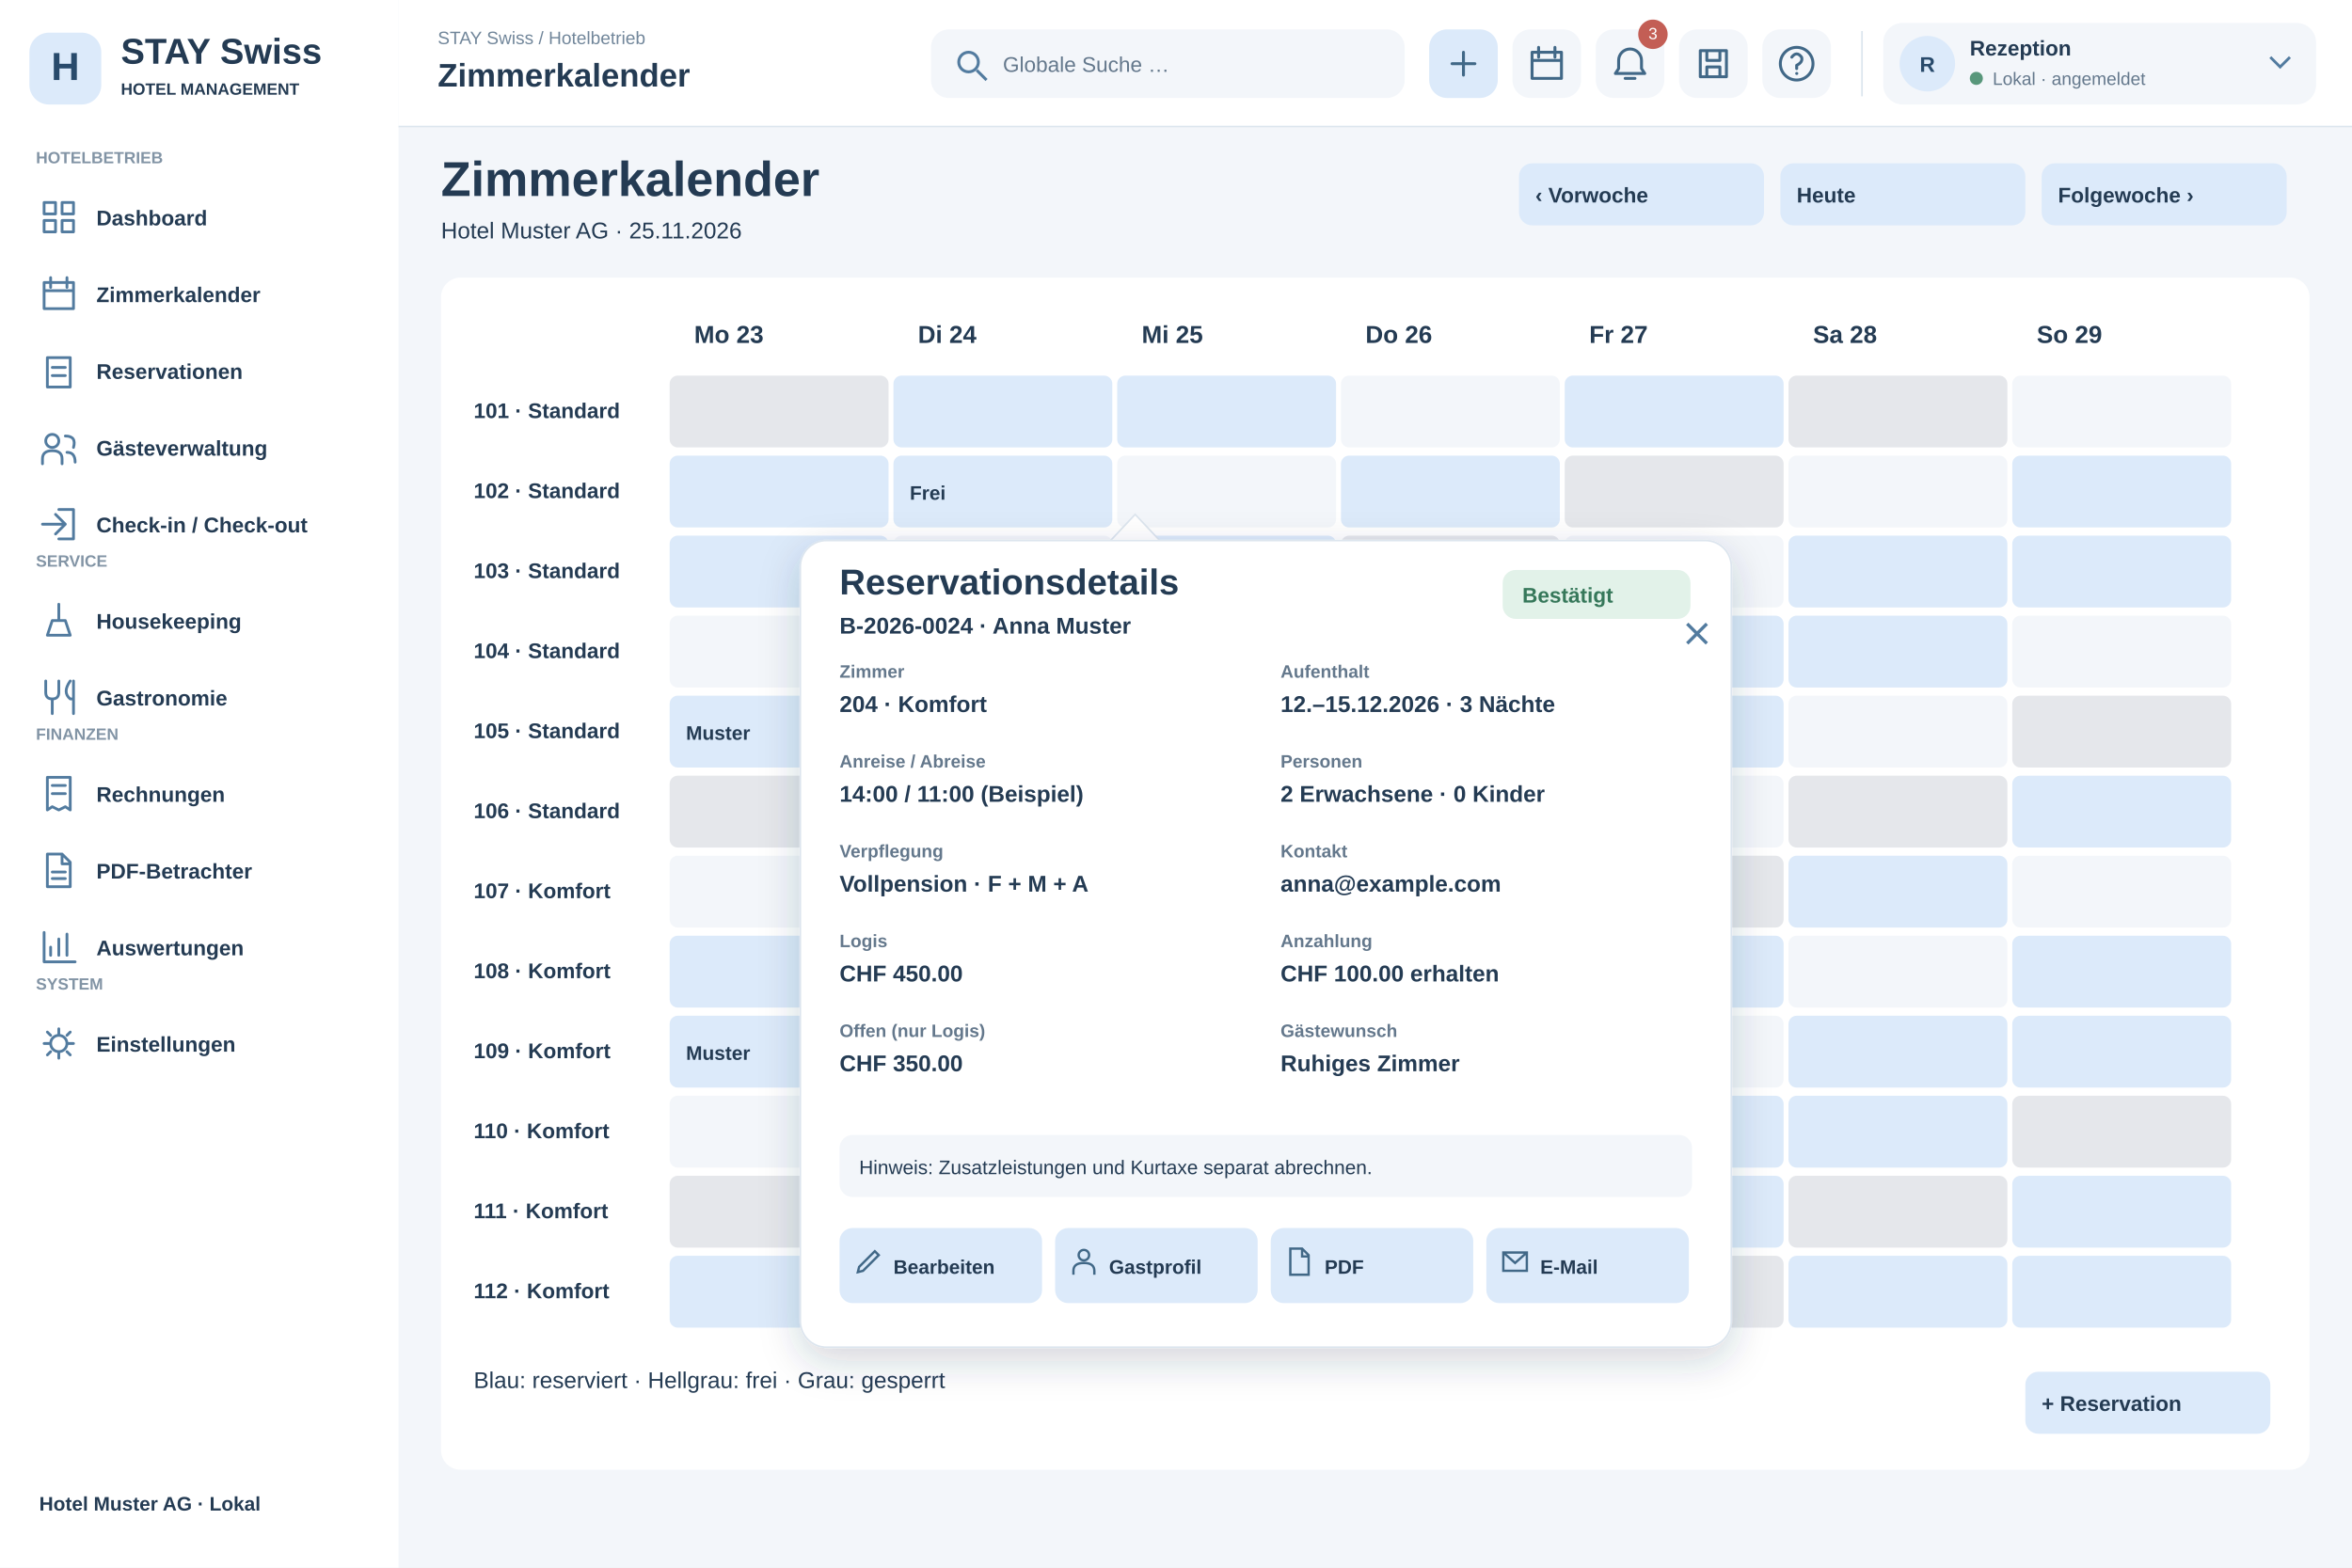
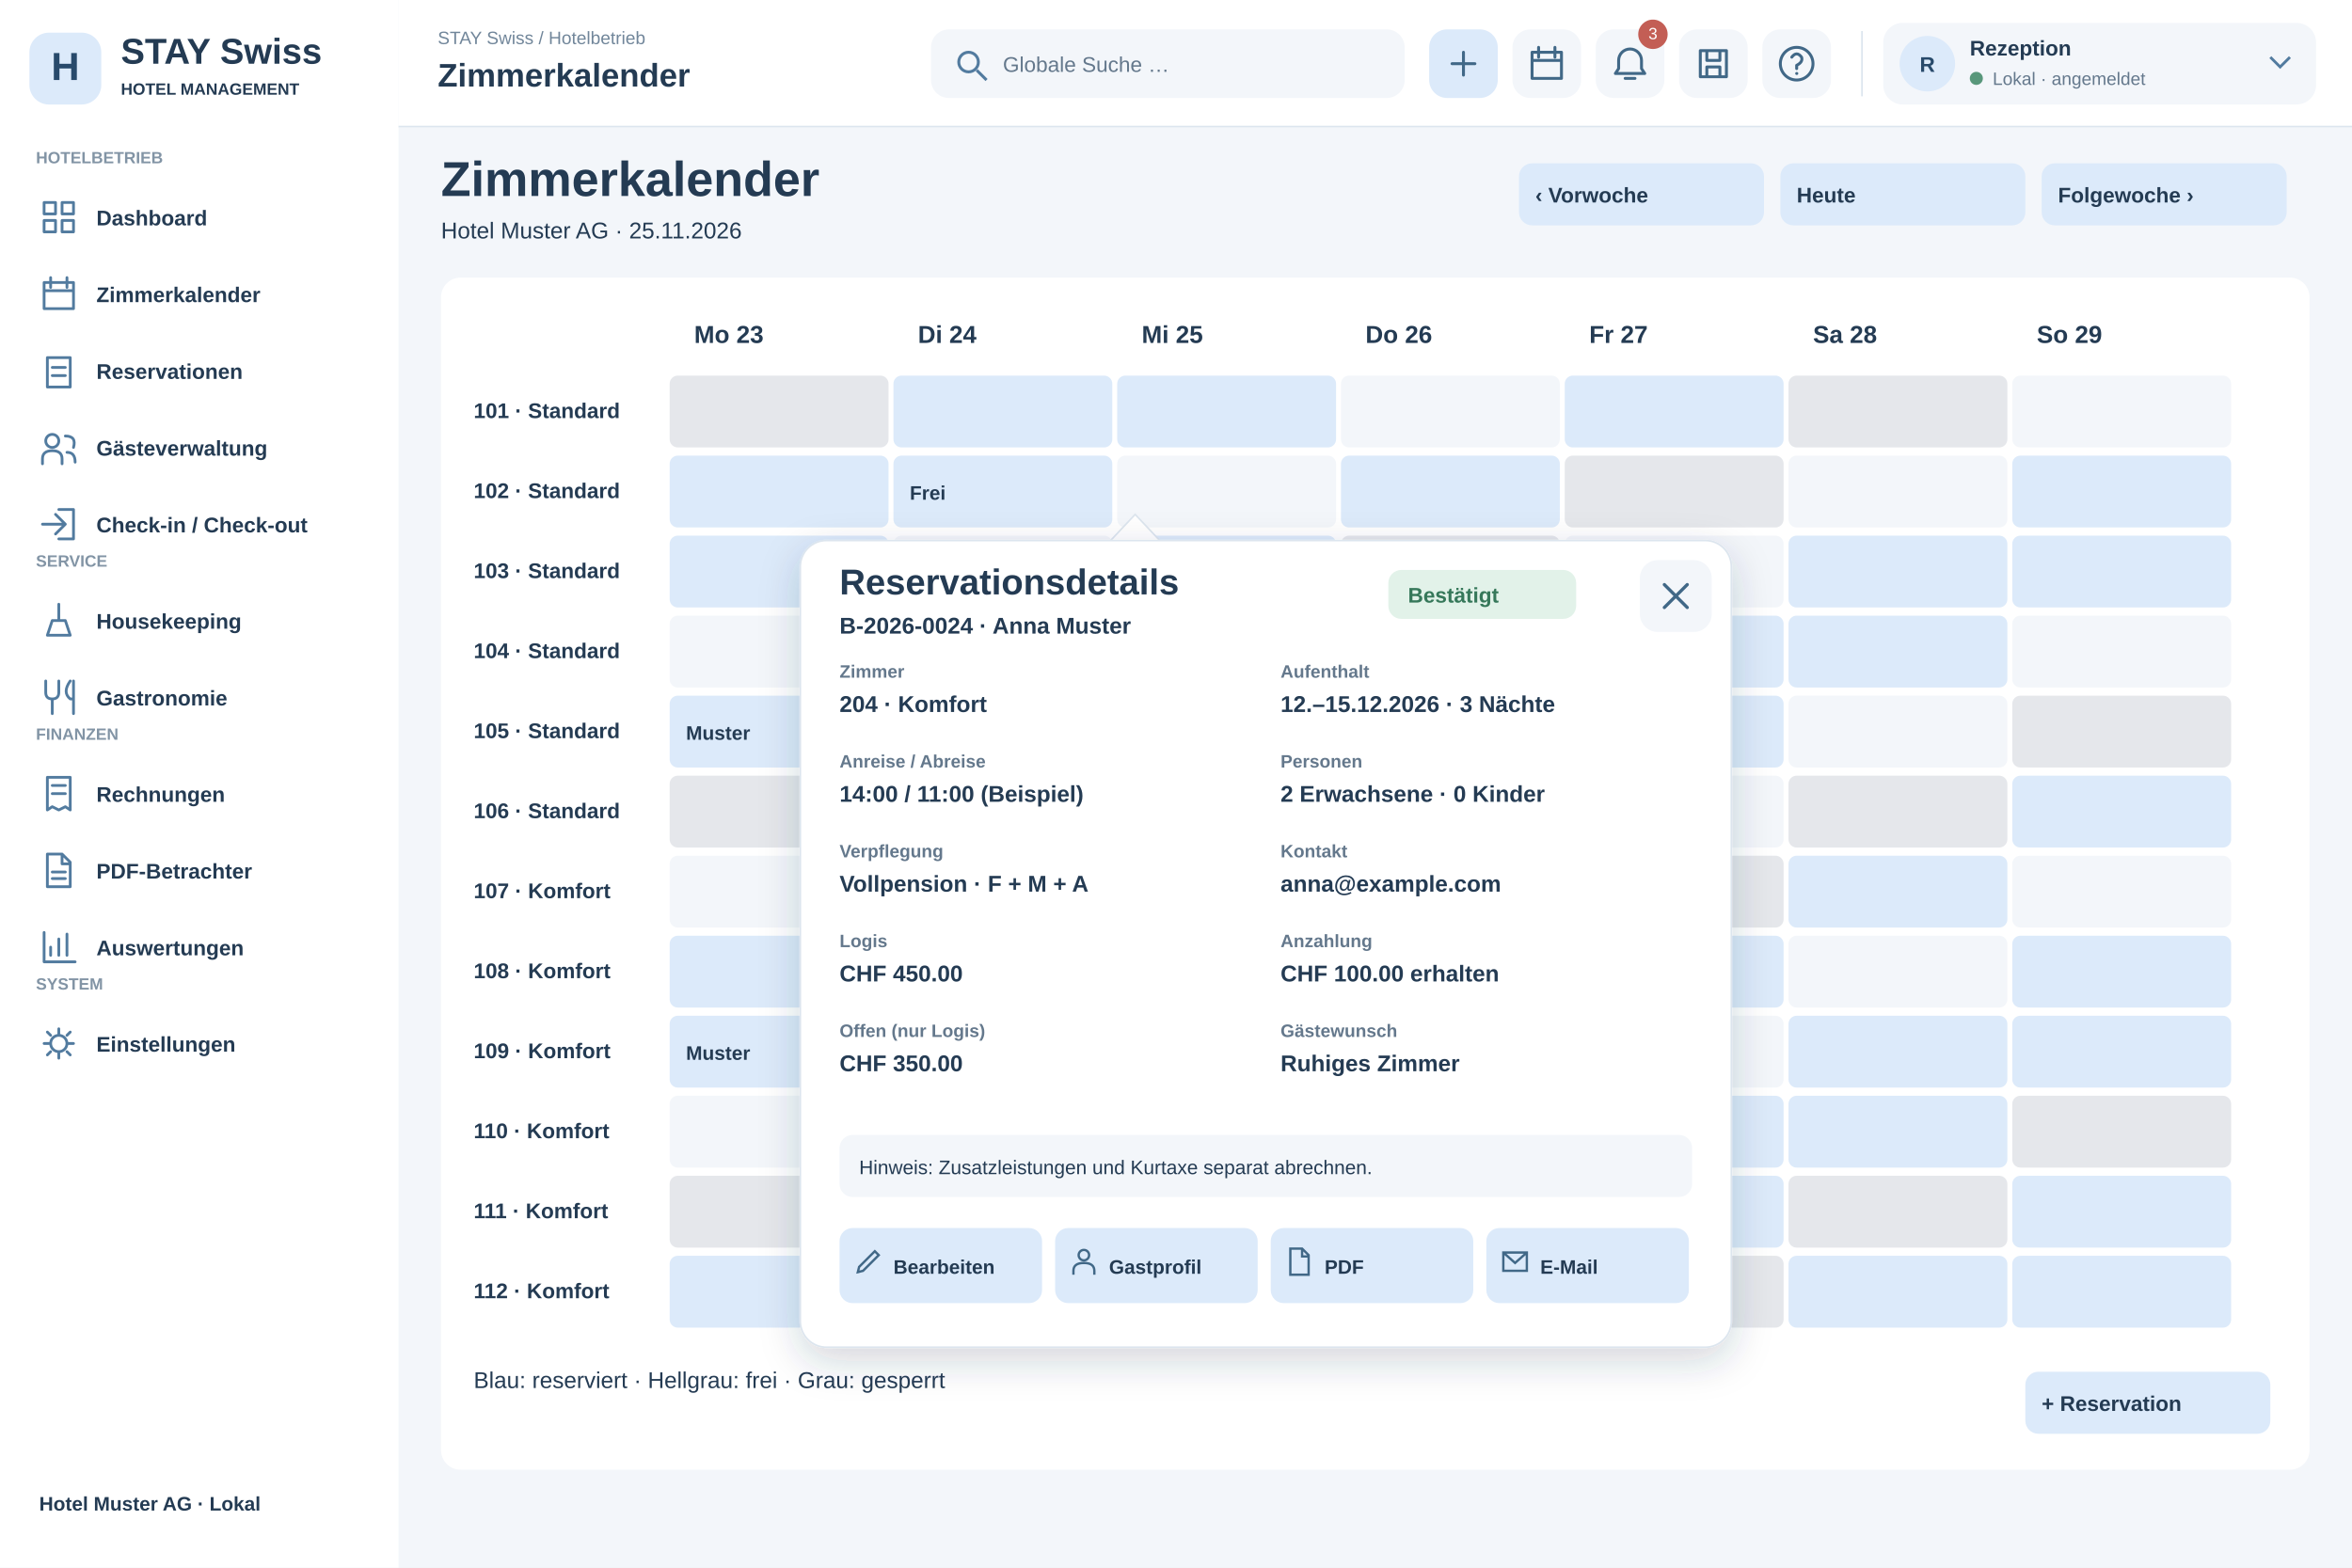
<svg xmlns="http://www.w3.org/2000/svg" width="1440" height="960" viewBox="0 0 1440 960">
  <rect x="0" y="0" width="1440" height="960" fill="#f3f6fa" rx="0" />
  <rect x="0" y="0" width="244" height="960" fill="#fff" rx="0" />
  <rect x="18" y="20" width="44" height="44" fill="#dceafa" rx="12" />
  <text x="40" y="49" font-family="Arial,sans-serif" font-size="24" font-weight="700" fill="#284a6b" text-anchor="middle">H</text>
  <text x="74" y="39" font-family="Arial,sans-serif" font-size="22" font-weight="700" fill="#243b53" text-anchor="start">STAY Swiss</text>
  <text x="74" y="58" font-family="Arial,sans-serif" font-size="10" font-weight="600" fill="#243b53" text-anchor="start">HOTEL MANAGEMENT</text>
  <text x="22" y="100" font-family="Arial,sans-serif" font-size="10" font-weight="700" fill="#8294a5" text-anchor="start">HOTELBETRIEB</text>
  <rect x="12" y="112" width="220" height="42" fill="#fff" rx="9" />
  <g transform="translate(24,121)" fill="none" stroke="#527b9f" stroke-width="1.7" stroke-linecap="round" stroke-linejoin="round">
    <path d="M3 3h7v7H3zM14 3h7v7h-7zM3 14h7v7H3zM14 14h7v7h-7z" />
  </g>
  <text x="59" y="138" font-family="Arial,sans-serif" font-size="13" font-weight="600" fill="#243b53" text-anchor="start">Dashboard</text>
  <rect x="12" y="159" width="220" height="42" fill="#fff" rx="9" />
  <g transform="translate(24,168)" fill="none" stroke="#527b9f" stroke-width="1.7" stroke-linecap="round" stroke-linejoin="round">
    <path d="M3 5h18v16H3zM7 2v6M17 2v6M3 10h18" />
  </g>
  <text x="59" y="185" font-family="Arial,sans-serif" font-size="13" font-weight="600" fill="#243b53" text-anchor="start">Zimmerkalender</text>
  <rect x="12" y="206" width="220" height="42" fill="#fff" rx="9" />
  <g transform="translate(24,215)" fill="none" stroke="#527b9f" stroke-width="1.7" stroke-linecap="round" stroke-linejoin="round">
    <path d="M5 4h14v18H5zM8 10h8M8 15h8" />
  </g>
  <text x="59" y="232" font-family="Arial,sans-serif" font-size="13" font-weight="600" fill="#243b53" text-anchor="start">Reservationen</text>
  <rect x="12" y="253" width="220" height="42" fill="#fff" rx="9" />
  <g transform="translate(24,262)" fill="none" stroke="#527b9f" stroke-width="1.7" stroke-linecap="round" stroke-linejoin="round">
    <path d="M8 12a4 4 0 1 0 0-8a4 4 0 1 0 0 8M2 22v-3q0-5 6-5t6 5v3M16 5q7 0 5 7M17 15q5 0 5 6" />
  </g>
  <text x="59" y="279" font-family="Arial,sans-serif" font-size="13" font-weight="600" fill="#243b53" text-anchor="start">Gästeverwaltung</text>
  <rect x="12" y="300" width="220" height="42" fill="#fff" rx="9" />
  <g transform="translate(24,309)" fill="none" stroke="#527b9f" stroke-width="1.7" stroke-linecap="round" stroke-linejoin="round">
    <path d="M12 3h9v18h-9M2 12h14M10 6l6 6-6 6" />
  </g>
  <text x="59" y="326" font-family="Arial,sans-serif" font-size="13" font-weight="600" fill="#243b53" text-anchor="start">Check-in / Check-out</text>
  <text x="22" y="347" font-family="Arial,sans-serif" font-size="10" font-weight="700" fill="#8294a5" text-anchor="start">SERVICE</text>
  <rect x="12" y="359" width="220" height="42" fill="#fff" rx="9" />
  <g transform="translate(24,368)" fill="none" stroke="#527b9f" stroke-width="1.7" stroke-linecap="round" stroke-linejoin="round">
    <path d="M5 21h14l-3-9H8zM12 12V2" />
  </g>
  <text x="59" y="385" font-family="Arial,sans-serif" font-size="13" font-weight="600" fill="#243b53" text-anchor="start">Housekeeping</text>
  <rect x="12" y="406" width="220" height="42" fill="#fff" rx="9" />
  <g transform="translate(24,415)" fill="none" stroke="#527b9f" stroke-width="1.7" stroke-linecap="round" stroke-linejoin="round">
    <path d="M4 2v7q0 4 4 4t4-4V2M8 13v9M19 2q-5 7 0 11h2M21 2v20" />
  </g>
  <text x="59" y="432" font-family="Arial,sans-serif" font-size="13" font-weight="600" fill="#243b53" text-anchor="start">Gastronomie</text>
  <text x="22" y="453" font-family="Arial,sans-serif" font-size="10" font-weight="700" fill="#8294a5" text-anchor="start">FINANZEN</text>
  <rect x="12" y="465" width="220" height="42" fill="#fff" rx="9" />
  <g transform="translate(24,474)" fill="none" stroke="#527b9f" stroke-width="1.7" stroke-linecap="round" stroke-linejoin="round">
    <path d="M5 2h14v20l-3-2-4 2-4-2-3 2zM8 7h8M8 12h8" />
  </g>
  <text x="59" y="491" font-family="Arial,sans-serif" font-size="13" font-weight="600" fill="#243b53" text-anchor="start">Rechnungen</text>
  <rect x="12" y="512" width="220" height="42" fill="#fff" rx="9" />
  <g transform="translate(24,521)" fill="none" stroke="#527b9f" stroke-width="1.7" stroke-linecap="round" stroke-linejoin="round">
    <path d="M5 2h9l5 5v15H5zM14 2v6h5M8 13h8M8 17h8" />
  </g>
  <text x="59" y="538" font-family="Arial,sans-serif" font-size="13" font-weight="600" fill="#243b53" text-anchor="start">PDF-Betrachter</text>
  <rect x="12" y="559" width="220" height="42" fill="#fff" rx="9" />
  <g transform="translate(24,568)" fill="none" stroke="#527b9f" stroke-width="1.7" stroke-linecap="round" stroke-linejoin="round">
    <path d="M3 3v18h19M7 17v-5M12 17V7M17 17V4" />
  </g>
  <text x="59" y="585" font-family="Arial,sans-serif" font-size="13" font-weight="600" fill="#243b53" text-anchor="start">Auswertungen</text>
  <text x="22" y="606" font-family="Arial,sans-serif" font-size="10" font-weight="700" fill="#8294a5" text-anchor="start">SYSTEM</text>
  <rect x="12" y="618" width="220" height="42" fill="#fff" rx="9" />
  <g transform="translate(24,627)" fill="none" stroke="#527b9f" stroke-width="1.7" stroke-linecap="round" stroke-linejoin="round">
    <path d="M12 3v3M12 18v3M3 12h3M18 12h3M5 5l2 2M17 17l2 2M5 19l2-2M17 7l2-2M12 7a5 5 0 1 0 0 10a5 5 0 1 0 0-10" />
  </g>
  <text x="59" y="644" font-family="Arial,sans-serif" font-size="13" font-weight="600" fill="#243b53" text-anchor="start">Einstellungen</text>
  <text x="24" y="925" font-family="Arial,sans-serif" font-size="12" font-weight="600" fill="#243b53" text-anchor="start">Hotel Muster AG · Lokal</text>
  <text x="270" y="120" font-family="Arial" font-size="30" font-weight="700" fill="#243b53">Zimmerkalender</text>
  <text x="270" y="146" font-family="Arial" font-size="14" font-weight="400" fill="#243b53">Hotel Muster AG · 25.11.2026</text>
  <rect x="930" y="100" width="150" height="38" rx="8" fill="#dceafa" />
  <text x="940" y="124" font-family="Arial" font-size="13" font-weight="700" fill="#243b53">‹ Vorwoche</text>
  <rect x="1090" y="100" width="150" height="38" rx="8" fill="#dceafa" />
  <text x="1100" y="124" font-family="Arial" font-size="13" font-weight="700" fill="#243b53">Heute</text>
  <rect x="1250" y="100" width="150" height="38" rx="8" fill="#dceafa" />
  <text x="1260" y="124" font-family="Arial" font-size="13" font-weight="700" fill="#243b53">Folgewoche ›</text>
  <rect x="270" y="170" width="1144" height="730" rx="12" fill="#fff" />
  <text x="425" y="210" font-family="Arial" font-size="15" font-weight="700" fill="#243b53">Mo 23</text>
  <text x="562" y="210" font-family="Arial" font-size="15" font-weight="700" fill="#243b53">Di 24</text>
  <text x="699" y="210" font-family="Arial" font-size="15" font-weight="700" fill="#243b53">Mi 25</text>
  <text x="836" y="210" font-family="Arial" font-size="15" font-weight="700" fill="#243b53">Do 26</text>
  <text x="973" y="210" font-family="Arial" font-size="15" font-weight="700" fill="#243b53">Fr 27</text>
  <text x="1110" y="210" font-family="Arial" font-size="15" font-weight="700" fill="#243b53">Sa 28</text>
  <text x="1247" y="210" font-family="Arial" font-size="15" font-weight="700" fill="#243b53">So 29</text>
  <text x="290" y="256" font-family="Arial" font-size="13" font-weight="600" fill="#243b53">101 · Standard</text>
  <rect x="410" y="230" width="134" height="44" rx="5" fill="#e5e7eb" />
  <rect x="547" y="230" width="134" height="44" rx="5" fill="#dceafa" />
  <rect x="684" y="230" width="134" height="44" rx="5" fill="#dceafa" />
  <rect x="821" y="230" width="134" height="44" rx="5" fill="#f3f6fa" />
  <rect x="958" y="230" width="134" height="44" rx="5" fill="#dceafa" />
  <rect x="1095" y="230" width="134" height="44" rx="5" fill="#e5e7eb" />
  <rect x="1232" y="230" width="134" height="44" rx="5" fill="#f3f6fa" />
  <text x="290" y="305" font-family="Arial" font-size="13" font-weight="600" fill="#243b53">102 · Standard</text>
  <rect x="410" y="279" width="134" height="44" rx="5" fill="#dceafa" />
  <rect x="547" y="279" width="134" height="44" rx="5" fill="#dceafa" />
  <rect x="684" y="279" width="134" height="44" rx="5" fill="#f3f6fa" />
  <rect x="821" y="279" width="134" height="44" rx="5" fill="#dceafa" />
  <rect x="958" y="279" width="134" height="44" rx="5" fill="#e5e7eb" />
  <rect x="1095" y="279" width="134" height="44" rx="5" fill="#f3f6fa" />
  <rect x="1232" y="279" width="134" height="44" rx="5" fill="#dceafa" />
  <text x="557" y="306" font-family="Arial" font-size="12" font-weight="600" fill="#243b53">Frei</text>
  <text x="290" y="354" font-family="Arial" font-size="13" font-weight="600" fill="#243b53">103 · Standard</text>
  <rect x="410" y="328" width="134" height="44" rx="5" fill="#dceafa" />
  <rect x="547" y="328" width="134" height="44" rx="5" fill="#f3f6fa" />
  <rect x="684" y="328" width="134" height="44" rx="5" fill="#dceafa" />
  <rect x="821" y="328" width="134" height="44" rx="5" fill="#e5e7eb" />
  <rect x="958" y="328" width="134" height="44" rx="5" fill="#f3f6fa" />
  <rect x="1095" y="328" width="134" height="44" rx="5" fill="#dceafa" />
  <rect x="1232" y="328" width="134" height="44" rx="5" fill="#dceafa" />
  <text x="694" y="355" font-family="Arial" font-size="12" font-weight="600" fill="#243b53">Weber</text>
  <text x="290" y="403" font-family="Arial" font-size="13" font-weight="600" fill="#243b53">104 · Standard</text>
  <rect x="410" y="377" width="134" height="44" rx="5" fill="#f3f6fa" />
  <rect x="547" y="377" width="134" height="44" rx="5" fill="#dceafa" />
  <rect x="684" y="377" width="134" height="44" rx="5" fill="#e5e7eb" />
  <rect x="821" y="377" width="134" height="44" rx="5" fill="#f3f6fa" />
  <rect x="958" y="377" width="134" height="44" rx="5" fill="#dceafa" />
  <rect x="1095" y="377" width="134" height="44" rx="5" fill="#dceafa" />
  <rect x="1232" y="377" width="134" height="44" rx="5" fill="#f3f6fa" />
  <text x="290" y="452" font-family="Arial" font-size="13" font-weight="600" fill="#243b53">105 · Standard</text>
  <rect x="410" y="426" width="134" height="44" rx="5" fill="#dceafa" />
  <rect x="547" y="426" width="134" height="44" rx="5" fill="#e5e7eb" />
  <rect x="684" y="426" width="134" height="44" rx="5" fill="#f3f6fa" />
  <rect x="821" y="426" width="134" height="44" rx="5" fill="#dceafa" />
  <rect x="958" y="426" width="134" height="44" rx="5" fill="#dceafa" />
  <rect x="1095" y="426" width="134" height="44" rx="5" fill="#f3f6fa" />
  <rect x="1232" y="426" width="134" height="44" rx="5" fill="#e5e7eb" />
  <text x="420" y="453" font-family="Arial" font-size="12" font-weight="600" fill="#243b53">Muster</text>
  <text x="290" y="501" font-family="Arial" font-size="13" font-weight="600" fill="#243b53">106 · Standard</text>
  <rect x="410" y="475" width="134" height="44" rx="5" fill="#e5e7eb" />
  <rect x="547" y="475" width="134" height="44" rx="5" fill="#f3f6fa" />
  <rect x="684" y="475" width="134" height="44" rx="5" fill="#dceafa" />
  <rect x="821" y="475" width="134" height="44" rx="5" fill="#dceafa" />
  <rect x="958" y="475" width="134" height="44" rx="5" fill="#f3f6fa" />
  <rect x="1095" y="475" width="134" height="44" rx="5" fill="#e5e7eb" />
  <rect x="1232" y="475" width="134" height="44" rx="5" fill="#dceafa" />
  <text x="557" y="502" font-family="Arial" font-size="12" font-weight="600" fill="#243b53">Frei</text>
  <text x="290" y="550" font-family="Arial" font-size="13" font-weight="600" fill="#243b53">107 · Komfort</text>
  <rect x="410" y="524" width="134" height="44" rx="5" fill="#f3f6fa" />
  <rect x="547" y="524" width="134" height="44" rx="5" fill="#dceafa" />
  <rect x="684" y="524" width="134" height="44" rx="5" fill="#dceafa" />
  <rect x="821" y="524" width="134" height="44" rx="5" fill="#f3f6fa" />
  <rect x="958" y="524" width="134" height="44" rx="5" fill="#e5e7eb" />
  <rect x="1095" y="524" width="134" height="44" rx="5" fill="#dceafa" />
  <rect x="1232" y="524" width="134" height="44" rx="5" fill="#f3f6fa" />
  <text x="290" y="599" font-family="Arial" font-size="13" font-weight="600" fill="#243b53">108 · Komfort</text>
  <rect x="410" y="573" width="134" height="44" rx="5" fill="#dceafa" />
  <rect x="547" y="573" width="134" height="44" rx="5" fill="#dceafa" />
  <rect x="684" y="573" width="134" height="44" rx="5" fill="#f3f6fa" />
  <rect x="821" y="573" width="134" height="44" rx="5" fill="#e5e7eb" />
  <rect x="958" y="573" width="134" height="44" rx="5" fill="#dceafa" />
  <rect x="1095" y="573" width="134" height="44" rx="5" fill="#f3f6fa" />
  <rect x="1232" y="573" width="134" height="44" rx="5" fill="#dceafa" />
  <text x="831" y="600" font-family="Arial" font-size="12" font-weight="600" fill="#243b53">Rossi</text>
  <text x="290" y="648" font-family="Arial" font-size="13" font-weight="600" fill="#243b53">109 · Komfort</text>
  <rect x="410" y="622" width="134" height="44" rx="5" fill="#dceafa" />
  <rect x="547" y="622" width="134" height="44" rx="5" fill="#f3f6fa" />
  <rect x="684" y="622" width="134" height="44" rx="5" fill="#e5e7eb" />
  <rect x="821" y="622" width="134" height="44" rx="5" fill="#dceafa" />
  <rect x="958" y="622" width="134" height="44" rx="5" fill="#f3f6fa" />
  <rect x="1095" y="622" width="134" height="44" rx="5" fill="#dceafa" />
  <rect x="1232" y="622" width="134" height="44" rx="5" fill="#dceafa" />
  <text x="420" y="649" font-family="Arial" font-size="12" font-weight="600" fill="#243b53">Muster</text>
  <text x="290" y="697" font-family="Arial" font-size="13" font-weight="600" fill="#243b53">110 · Komfort</text>
  <rect x="410" y="671" width="134" height="44" rx="5" fill="#f3f6fa" />
  <rect x="547" y="671" width="134" height="44" rx="5" fill="#e5e7eb" />
  <rect x="684" y="671" width="134" height="44" rx="5" fill="#dceafa" />
  <rect x="821" y="671" width="134" height="44" rx="5" fill="#f3f6fa" />
  <rect x="958" y="671" width="134" height="44" rx="5" fill="#dceafa" />
  <rect x="1095" y="671" width="134" height="44" rx="5" fill="#dceafa" />
  <rect x="1232" y="671" width="134" height="44" rx="5" fill="#e5e7eb" />
  <text x="290" y="746" font-family="Arial" font-size="13" font-weight="600" fill="#243b53">111 · Komfort</text>
  <rect x="410" y="720" width="134" height="44" rx="5" fill="#e5e7eb" />
  <rect x="547" y="720" width="134" height="44" rx="5" fill="#dceafa" />
  <rect x="684" y="720" width="134" height="44" rx="5" fill="#f3f6fa" />
  <rect x="821" y="720" width="134" height="44" rx="5" fill="#dceafa" />
  <rect x="958" y="720" width="134" height="44" rx="5" fill="#dceafa" />
  <rect x="1095" y="720" width="134" height="44" rx="5" fill="#e5e7eb" />
  <rect x="1232" y="720" width="134" height="44" rx="5" fill="#dceafa" />
  <text x="694" y="747" font-family="Arial" font-size="12" font-weight="600" fill="#243b53">Weber</text>
  <text x="290" y="795" font-family="Arial" font-size="13" font-weight="600" fill="#243b53">112 · Komfort</text>
  <rect x="410" y="769" width="134" height="44" rx="5" fill="#dceafa" />
  <rect x="547" y="769" width="134" height="44" rx="5" fill="#f3f6fa" />
  <rect x="684" y="769" width="134" height="44" rx="5" fill="#dceafa" />
  <rect x="821" y="769" width="134" height="44" rx="5" fill="#dceafa" />
  <rect x="958" y="769" width="134" height="44" rx="5" fill="#e5e7eb" />
  <rect x="1095" y="769" width="134" height="44" rx="5" fill="#dceafa" />
  <rect x="1232" y="769" width="134" height="44" rx="5" fill="#dceafa" />
  <text x="831" y="796" font-family="Arial" font-size="12" font-weight="600" fill="#243b53">Rossi</text>
  <text x="290" y="850" font-family="Arial" font-size="14" font-weight="400" fill="#243b53">Blau: reserviert · Hellgrau: frei · Grau: gesperrt</text>
  <rect x="1240" y="840" width="150" height="38" rx="8" fill="#dceafa" />
  <text x="1250" y="864" font-family="Arial" font-size="13" font-weight="700" fill="#243b53">+ Reservation</text>
  <g id="premium-header">
    <style>.header-action:hover rect,.header-action:focus rect{fill:#c5dff4}.header-action{cursor:pointer}.header-action:focus{outline:none}</style>
    <rect x="244" y="0" width="1196" height="78" fill="#fff" />
    <path d="M244 77.5H1440" stroke="#dce5ee" />
    <text x="268" y="27" font-family="Arial" font-size="11" fill="#71869a">STAY Swiss / Hotelbetrieb</text>
    <text x="268" y="53" font-family="Arial" font-size="20" font-weight="700" fill="#243b53">Zimmerkalender</text>
    <g class="header-action" tabindex="0" aria-label="Globale Suche">
      <rect x="570" y="18" width="290" height="42" rx="11" fill="#f3f6fa" />
      <g transform="translate(584,29)" stroke="#527b9f" fill="none" stroke-width="1.8">
        <circle cx="9" cy="9" r="6" />
        <path d="M14 14l6 6" />
      </g>
      <text x="614" y="44" font-family="Arial" font-size="13" fill="#64788c">Globale Suche …</text>
    </g>
    <g class="header-action" tabindex="0" aria-label="Neue Reservation">
      <rect x="875" y="18" width="42" height="42" rx="11" fill="#dceafa" />
      <g transform="translate(884,27)" stroke="#416887" fill="none" stroke-width="1.8" stroke-linecap="round" stroke-linejoin="round">
        <path d="M12 5v14M5 12h14" />
      </g>
    </g>
    <g class="header-action" tabindex="0" aria-label="Tageskalender">
      <rect x="926" y="18" width="42" height="42" rx="11" fill="#f3f6fa" />
      <g transform="translate(935,27)" stroke="#416887" fill="none" stroke-width="1.8" stroke-linecap="round" stroke-linejoin="round">
        <path d="M3 5h18v16H3zM7 2v6M17 2v6M3 10h18" />
      </g>
    </g>
    <g class="header-action" tabindex="0" aria-label="Benachrichtigungen">
      <rect x="977" y="18" width="42" height="42" rx="11" fill="#f3f6fa" />
      <g transform="translate(986,27)" stroke="#416887" fill="none" stroke-width="1.8" stroke-linecap="round" stroke-linejoin="round">
        <path d="M12 3a7 7 0 0 0-7 7v5l-2 3h18l-2-3v-5a7 7 0 0 0-7-7M9 21h6" />
      </g>
      <circle cx="1012" cy="21" r="9" fill="#c35e55" />
      <text x="1012" y="24" font-family="Arial" font-size="10" text-anchor="middle" fill="#fff">3</text>
    </g>
    <g class="header-action" tabindex="0" aria-label="Datensicherung">
      <rect x="1028" y="18" width="42" height="42" rx="11" fill="#f3f6fa" />
      <g transform="translate(1037,27)" stroke="#416887" fill="none" stroke-width="1.8" stroke-linecap="round" stroke-linejoin="round">
        <path d="M4 4h16v16H4zM8 4v6h8V4M8 20v-6h8v6" />
      </g>
    </g>
    <g class="header-action" tabindex="0" aria-label="Hilfe">
      <rect x="1079" y="18" width="42" height="42" rx="11" fill="#f3f6fa" />
      <g transform="translate(1088,27)" stroke="#416887" fill="none" stroke-width="1.8" stroke-linecap="round" stroke-linejoin="round">
        <path d="M12 2a10 10 0 1 0 0 20a10 10 0 1 0 0-20M9 8q3-4 6 0q1 3-3 5v2M12 18h.1" />
      </g>
    </g>
    <path d="M1140 19v40" stroke="#dce5ee" />
    <g class="header-action" tabindex="0" aria-label="Benutzerprofil und Abmelden">
      <rect x="1153" y="14" width="265" height="50" rx="12" fill="#f3f6fa" />
      <circle cx="1180" cy="39" r="17" fill="#dceafa" />
      <text x="1180" y="44" text-anchor="middle" font-family="Arial" font-size="13" font-weight="700" fill="#284a6b">R</text>
      <text x="1206" y="34" font-family="Arial" font-size="13" font-weight="700" fill="#243b53">Rezeption</text>
      <circle cx="1210" cy="48" r="4" fill="#58977b" />
      <text x="1220" y="52" font-family="Arial" font-size="11" fill="#64788c">Lokal · angemeldet</text>
      <path d="M1390 35l6 6 6-6" fill="none" stroke="#527b9f" stroke-width="1.7" />
    </g>
  </g>
  <g id="reservation-popover">
    <defs>
      <filter id="reservation-shadow" x="-20%" y="-20%" width="140%" height="150%">
        <feDropShadow dx="0" dy="8" stdDeviation="12" flood-color="#243b53" flood-opacity=".20" />
      </filter>
    </defs>
    <path d="M695 315l-16 17h32z" fill="#fff" stroke="#dce5ee" />
    <rect x="490" y="331" width="570" height="494" rx="16" fill="#fff" stroke="#dce5ee" filter="url(#reservation-shadow)" />
    <text x="514" y="364" font-family="Arial,sans-serif" font-size="22" font-weight="700" fill="#243b53">Reservationsdetails</text>
    <text x="514" y="388" font-family="Arial,sans-serif" font-size="14" font-weight="600" fill="#243b53">B-2026-0024 · Anna Muster</text>
-     <rect x="920" y="349" width="115" height="30" rx="8" fill="#e2f2e9" />
-     <text x="932" y="369" font-family="Arial,sans-serif" font-size="13" font-weight="700" fill="#36785a">Bestätigt</text>
-     <g>
-       <path d="M1033 382l12 12m0-12l-12 12" stroke="#527b9f" stroke-width="2" />
+     <rect x="850" y="349" width="115" height="30" rx="8" fill="#e2f2e9" />
+     <text x="862" y="369" font-family="Arial,sans-serif" font-size="13" font-weight="700" fill="#36785a">Bestätigt</text>
+     <g tabindex="0" role="button" aria-label="Infobox schliessen" class="header-action">
+       <rect x="1004" y="343" width="44" height="44" rx="11" fill="#f3f6fa" />
+       <path d="M1019 358l14 14m0-14l-14 14" stroke="#416887" stroke-width="2" stroke-linecap="round" />
    </g>
    <text x="514" y="415" font-family="Arial,sans-serif" font-size="11" font-weight="600" fill="#64788c">Zimmer</text>
    <text x="514" y="436" font-family="Arial,sans-serif" font-size="14" font-weight="600" fill="#243b53">204 · Komfort</text>
    <text x="784" y="415" font-family="Arial,sans-serif" font-size="11" font-weight="600" fill="#64788c">Aufenthalt</text>
    <text x="784" y="436" font-family="Arial,sans-serif" font-size="14" font-weight="600" fill="#243b53">12.–15.12.2026 · 3 Nächte</text>
    <text x="514" y="470" font-family="Arial,sans-serif" font-size="11" font-weight="600" fill="#64788c">Anreise / Abreise</text>
    <text x="514" y="491" font-family="Arial,sans-serif" font-size="14" font-weight="600" fill="#243b53">14:00 / 11:00 (Beispiel)</text>
    <text x="784" y="470" font-family="Arial,sans-serif" font-size="11" font-weight="600" fill="#64788c">Personen</text>
    <text x="784" y="491" font-family="Arial,sans-serif" font-size="14" font-weight="600" fill="#243b53">2 Erwachsene · 0 Kinder</text>
    <text x="514" y="525" font-family="Arial,sans-serif" font-size="11" font-weight="600" fill="#64788c">Verpflegung</text>
    <text x="514" y="546" font-family="Arial,sans-serif" font-size="14" font-weight="600" fill="#243b53">Vollpension · F + M + A</text>
    <text x="784" y="525" font-family="Arial,sans-serif" font-size="11" font-weight="600" fill="#64788c">Kontakt</text>
    <text x="784" y="546" font-family="Arial,sans-serif" font-size="14" font-weight="600" fill="#243b53">anna@example.com</text>
    <text x="514" y="580" font-family="Arial,sans-serif" font-size="11" font-weight="600" fill="#64788c">Logis</text>
    <text x="514" y="601" font-family="Arial,sans-serif" font-size="14" font-weight="600" fill="#243b53">CHF 450.00</text>
    <text x="784" y="580" font-family="Arial,sans-serif" font-size="11" font-weight="600" fill="#64788c">Anzahlung</text>
    <text x="784" y="601" font-family="Arial,sans-serif" font-size="14" font-weight="600" fill="#243b53">CHF 100.00 erhalten</text>
    <text x="514" y="635" font-family="Arial,sans-serif" font-size="11" font-weight="600" fill="#64788c">Offen (nur Logis)</text>
    <text x="514" y="656" font-family="Arial,sans-serif" font-size="14" font-weight="600" fill="#243b53">CHF 350.00</text>
    <text x="784" y="635" font-family="Arial,sans-serif" font-size="11" font-weight="600" fill="#64788c">Gästewunsch</text>
    <text x="784" y="656" font-family="Arial,sans-serif" font-size="14" font-weight="600" fill="#243b53">Ruhiges Zimmer</text>
    <rect x="514" y="695" width="522" height="38" rx="8" fill="#f3f6fa" />
    <text x="526" y="719" font-family="Arial,sans-serif" font-size="12" font-weight="400" fill="#243b53">Hinweis: Zusatzleistungen und Kurtaxe separat abrechnen.</text>
    <g>
      <rect x="514" y="752" width="124" height="46" rx="8" fill="#dceafa" />
      <g transform="translate(522,763) scale(.8)" stroke="#416887" fill="none" stroke-width="1.8">
        <path d="M4 20l4-1 12-12-3-3L5 16z" />
      </g>
      <text x="547" y="780" font-family="Arial,sans-serif" font-size="12" font-weight="700" fill="#243b53">Bearbeiten</text>
    </g>
    <g>
      <rect x="646" y="752" width="124" height="46" rx="8" fill="#dceafa" />
      <g transform="translate(654,763) scale(.8)" stroke="#416887" fill="none" stroke-width="1.8">
        <path d="M12 11a4 4 0 1 0 0-8a4 4 0 1 0 0 8M4 22v-3q0-6 8-6t8 6v3" />
      </g>
      <text x="679" y="780" font-family="Arial,sans-serif" font-size="12" font-weight="700" fill="#243b53">Gastprofil</text>
    </g>
    <g>
      <rect x="778" y="752" width="124" height="46" rx="8" fill="#dceafa" />
      <g transform="translate(786,763) scale(.8)" stroke="#416887" fill="none" stroke-width="1.8">
        <path d="M5 2h9l5 5v15H5zM14 2v6h5" />
      </g>
      <text x="811" y="780" font-family="Arial,sans-serif" font-size="12" font-weight="700" fill="#243b53">PDF</text>
    </g>
    <g>
      <rect x="910" y="752" width="124" height="46" rx="8" fill="#dceafa" />
      <g transform="translate(918,763) scale(.8)" stroke="#416887" fill="none" stroke-width="1.8">
        <path d="M3 5h18v14H3zM3 5l9 8 9-8" />
      </g>
      <text x="943" y="780" font-family="Arial,sans-serif" font-size="12" font-weight="700" fill="#243b53">E-Mail</text>
    </g>
  </g>
</svg>
